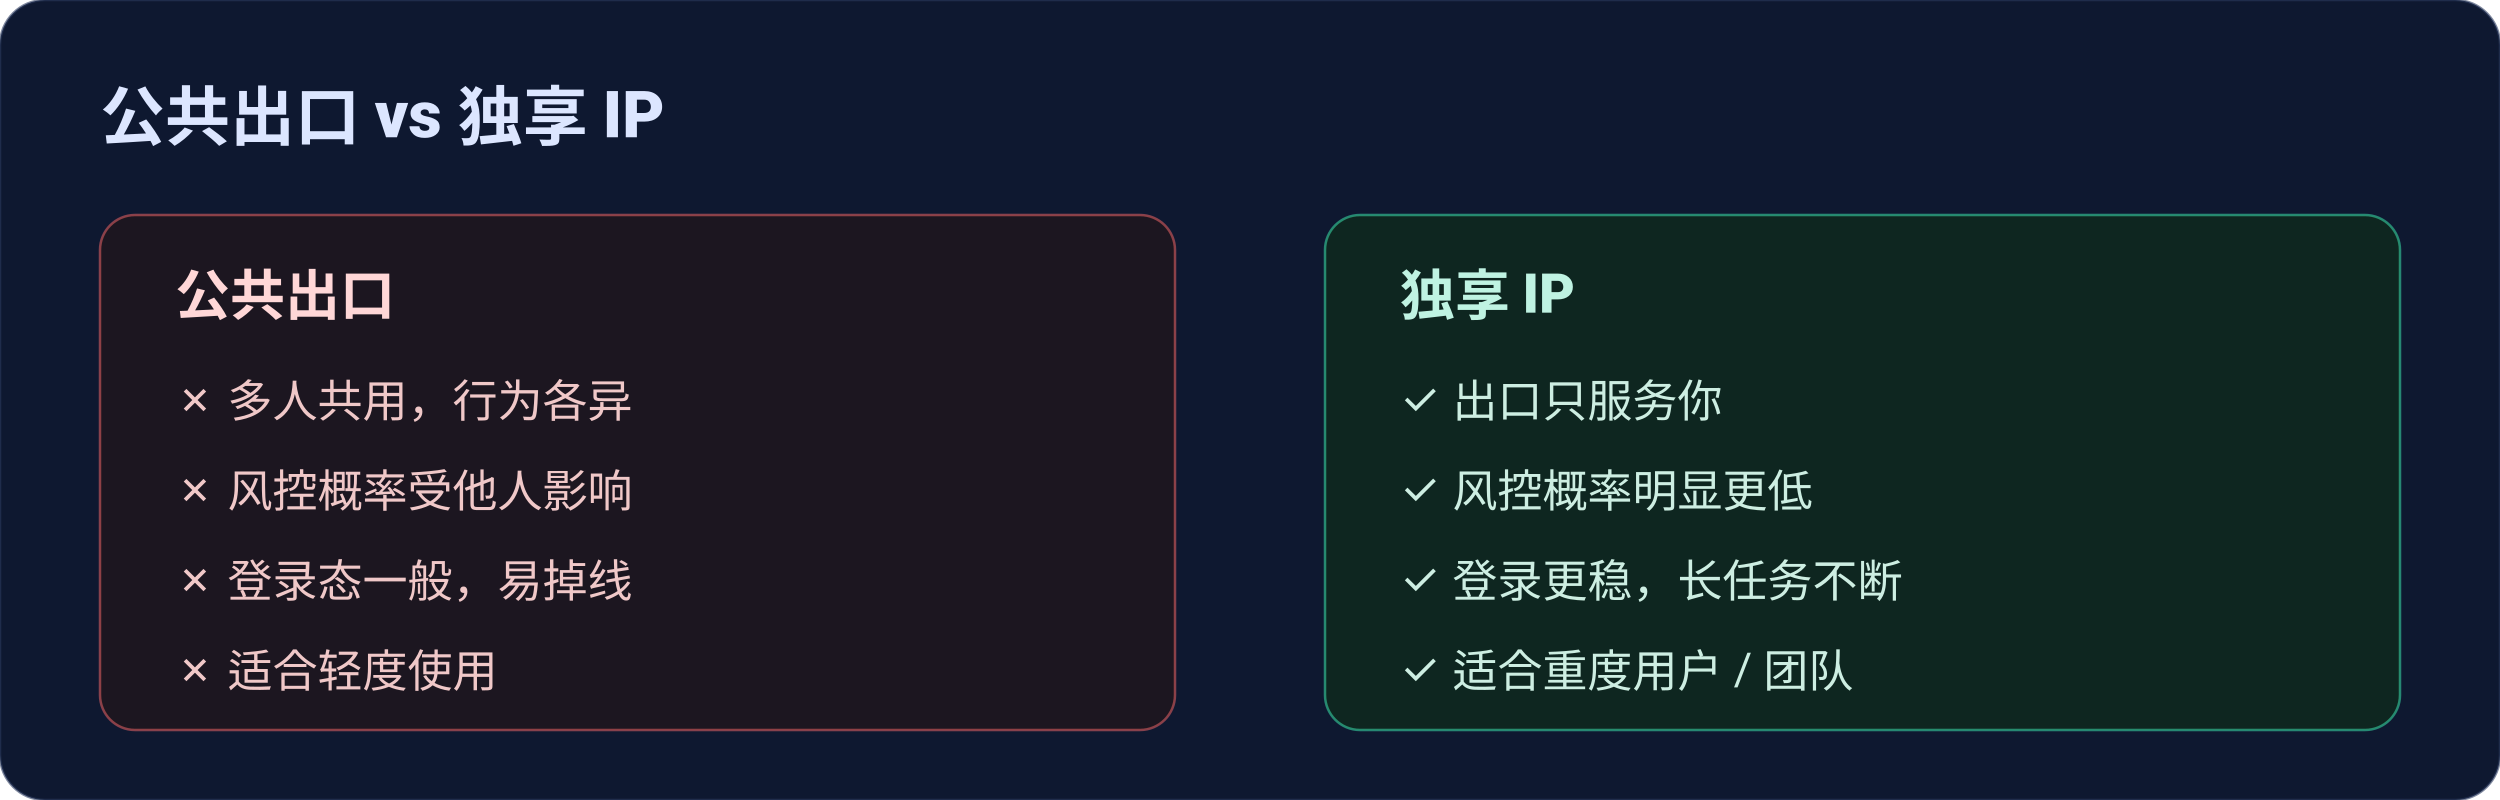
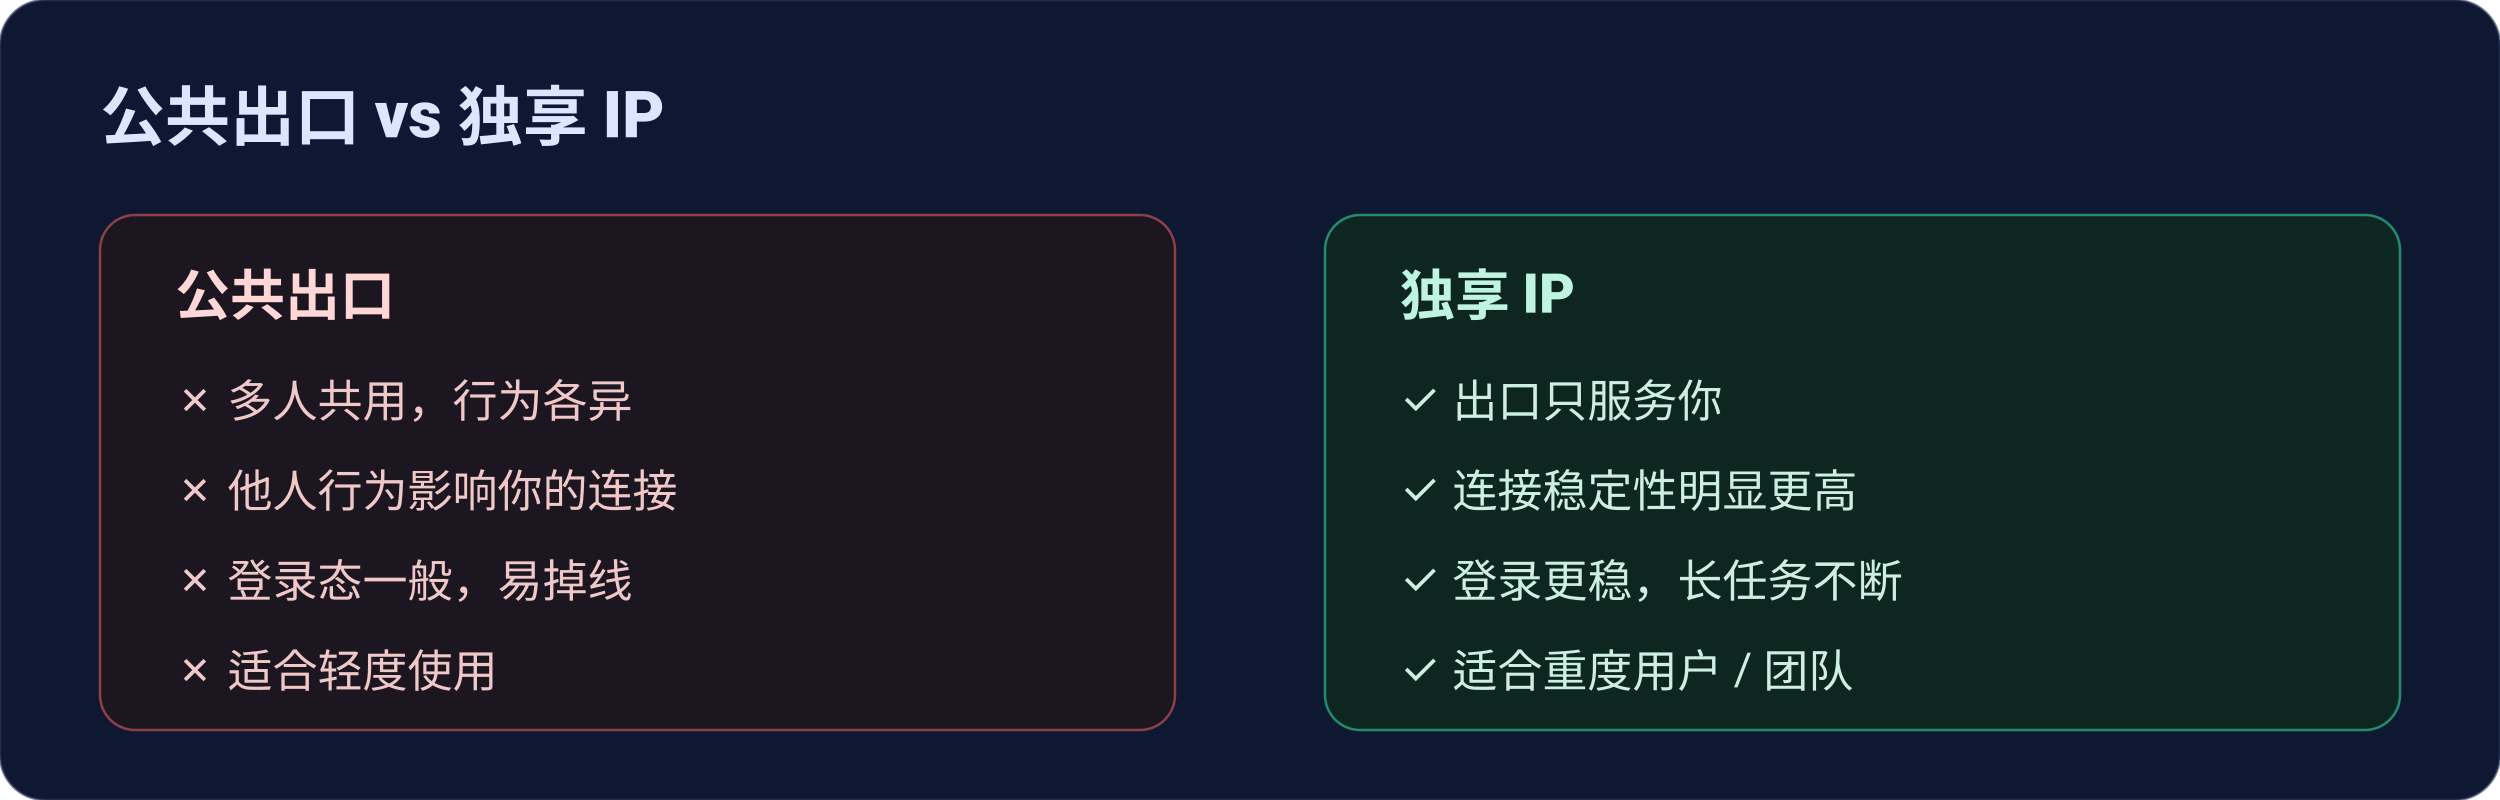
<svg xmlns="http://www.w3.org/2000/svg" viewBox="0 0 1000 320" font-family="-apple-system,Segoe UI,Roboto,Helvetica,Arial,'PingFang SC','Microsoft YaHei',sans-serif">
  <rect width="1000" height="320" rx="18" fill="#0e1830" stroke="#2a3a5e" stroke-opacity="0.6" />
  <text x="40" y="56" fill="#dce6ff" font-size="26" font-weight="800">公共出口 vs 独享 IP</text>
  <g>
    <rect x="40" y="86" width="430" height="206" rx="14" fill="#1c1620" stroke="#ff6b6b" stroke-opacity="0.5" />
    <text x="70" y="126" fill="#ffd7d7" font-size="22" font-weight="800">公共出口</text>
    <g fill="#f0c8c8" font-size="18">
      <text x="70" y="166">✗ 多人共用，行为各异</text>
-       <text x="70" y="202">✗ 风控概率受他人影响</text>
+       <text x="70" y="202">✗ 他人行为影响你的连接</text>
      <text x="70" y="238">✗ 登录态一般，易掉线</text>
      <text x="70" y="274">✗ 适合轻度使用</text>
    </g>
    <rect x="530" y="86" width="430" height="206" rx="14" fill="#0e2620" stroke="#36d1a0" stroke-opacity="0.6" />
    <text x="560" y="126" fill="#bff3e2" font-size="22" font-weight="800">独享 IP</text>
    <g fill="#cdeee2" font-size="18">
      <text x="560" y="166">✓ 出口只服务你</text>
-       <text x="560" y="202">✓ 风控概率明显更低</text>
+       <text x="560" y="202">✓ 连接稳定性明显更高</text>
      <text x="560" y="238">✓ 登录更稳，长任务不断</text>
      <text x="560" y="274">✓ 适合重度用户 / 团队</text>
    </g>
  </g>
</svg>
